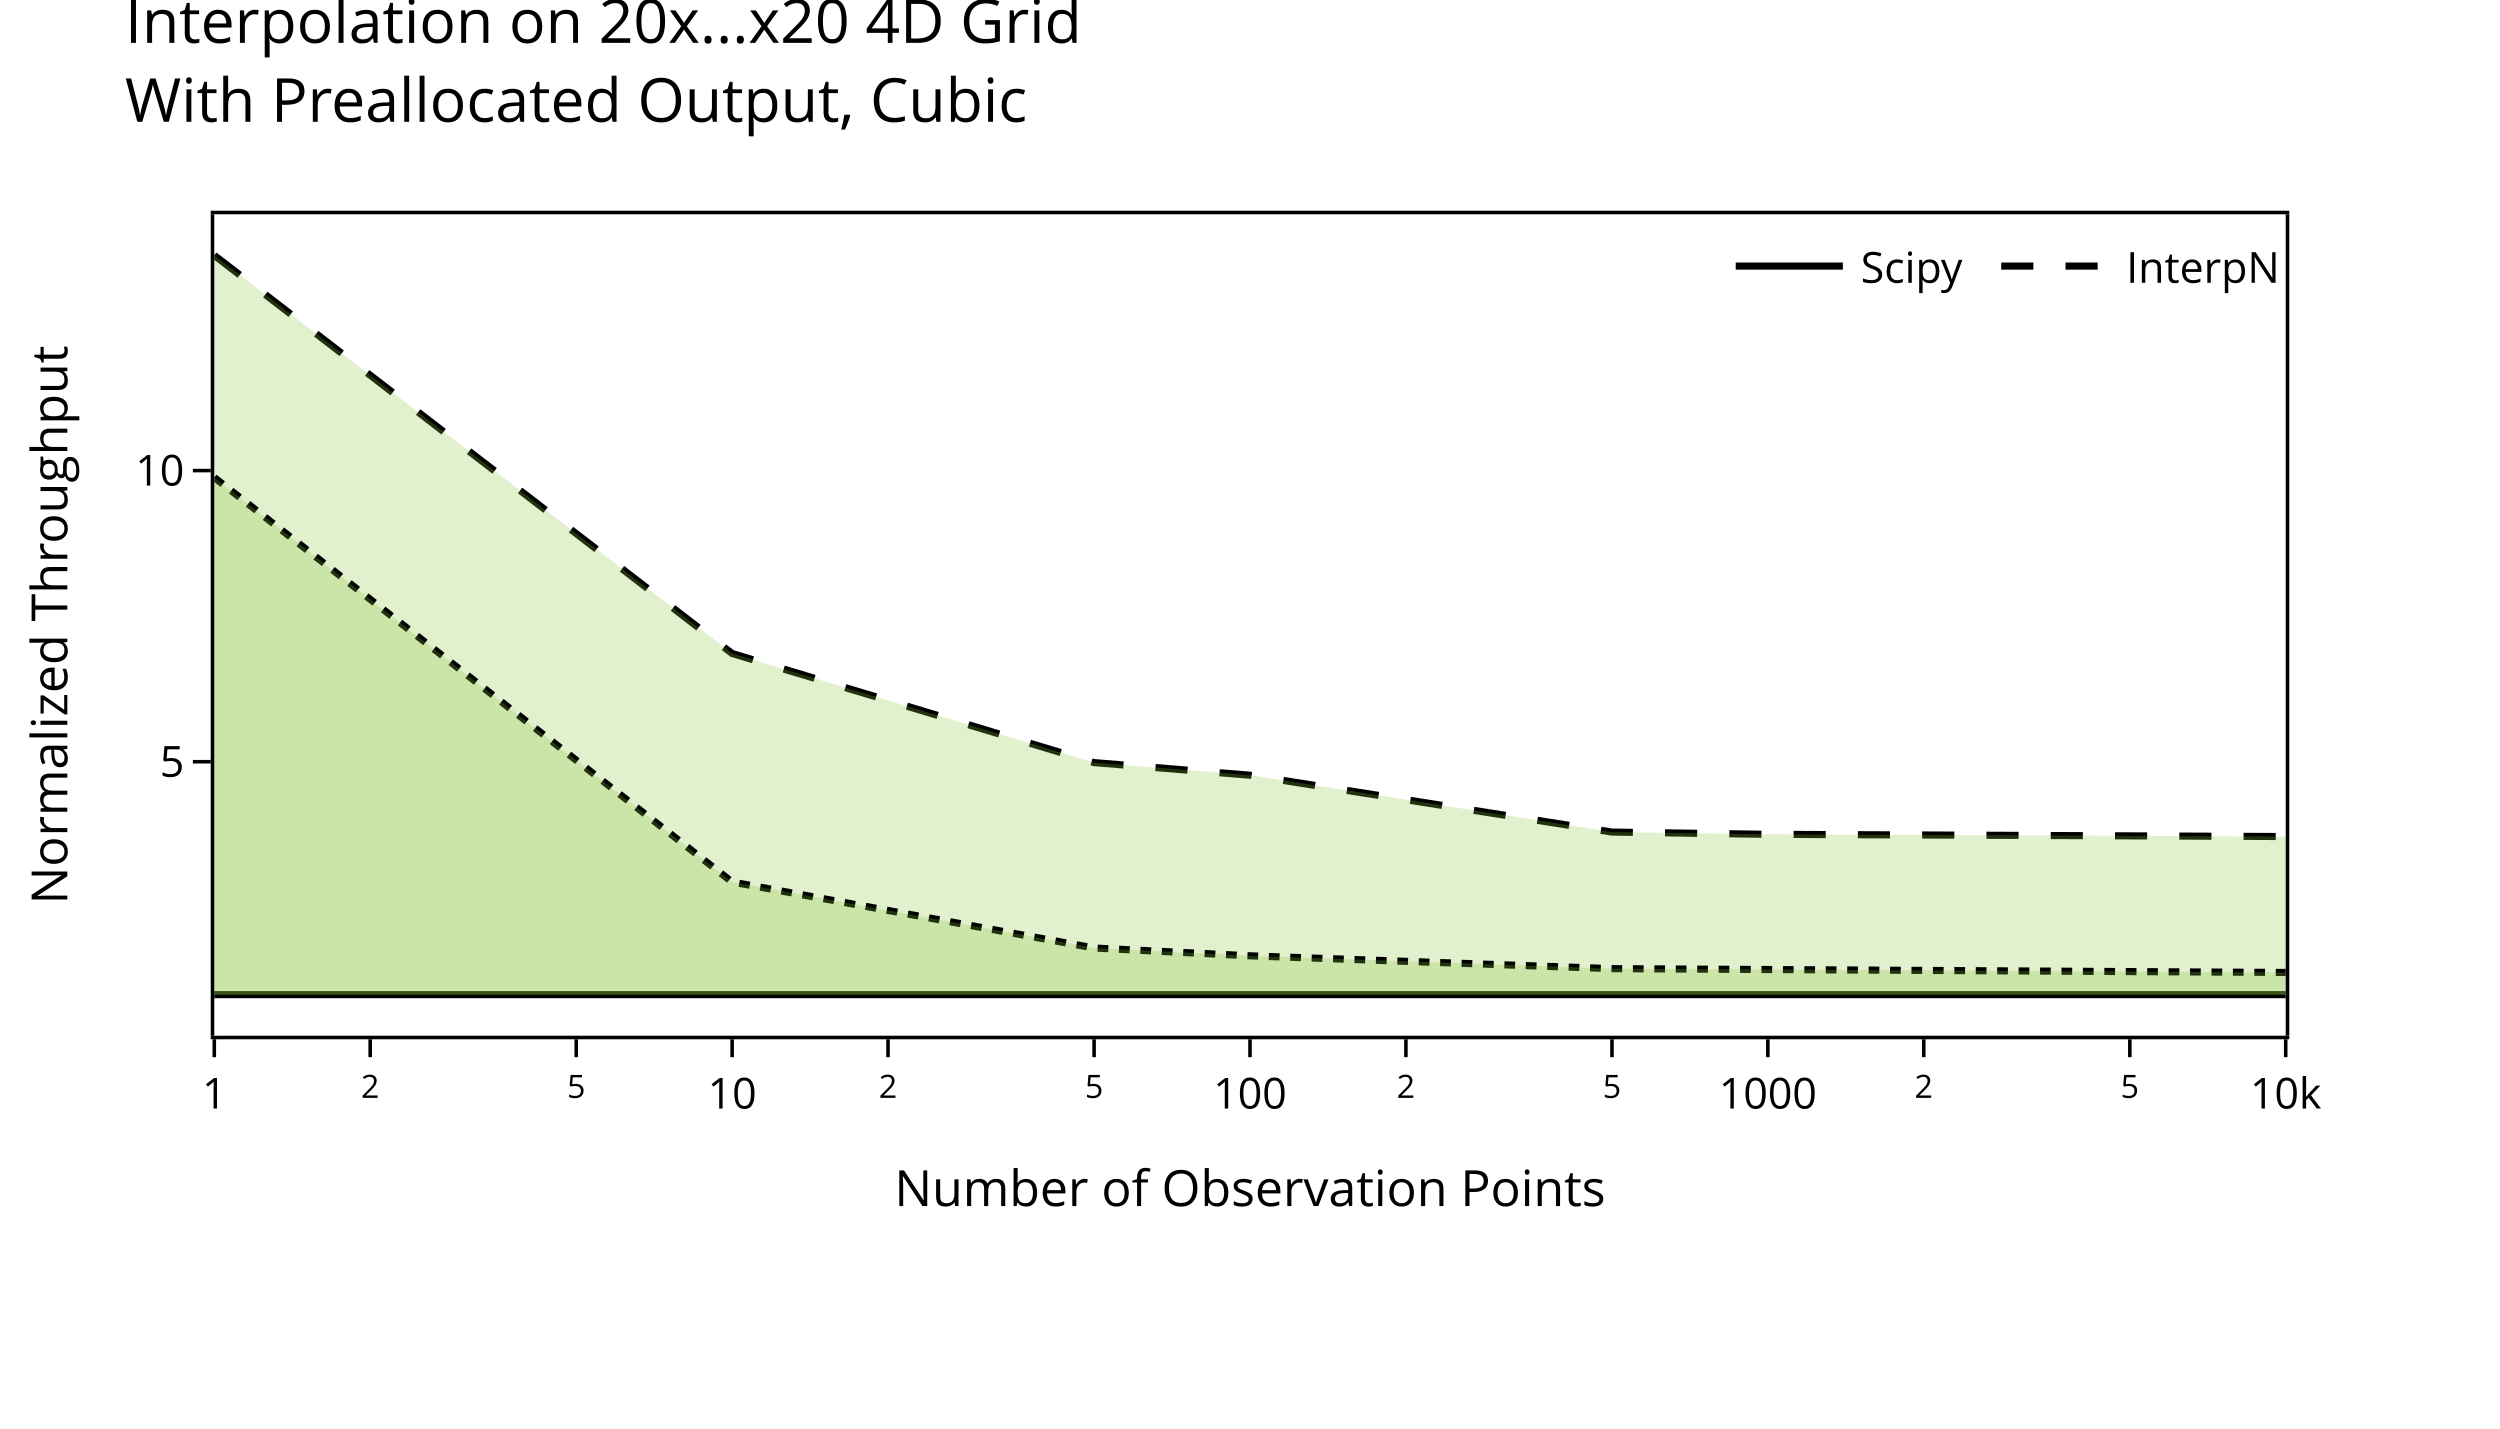
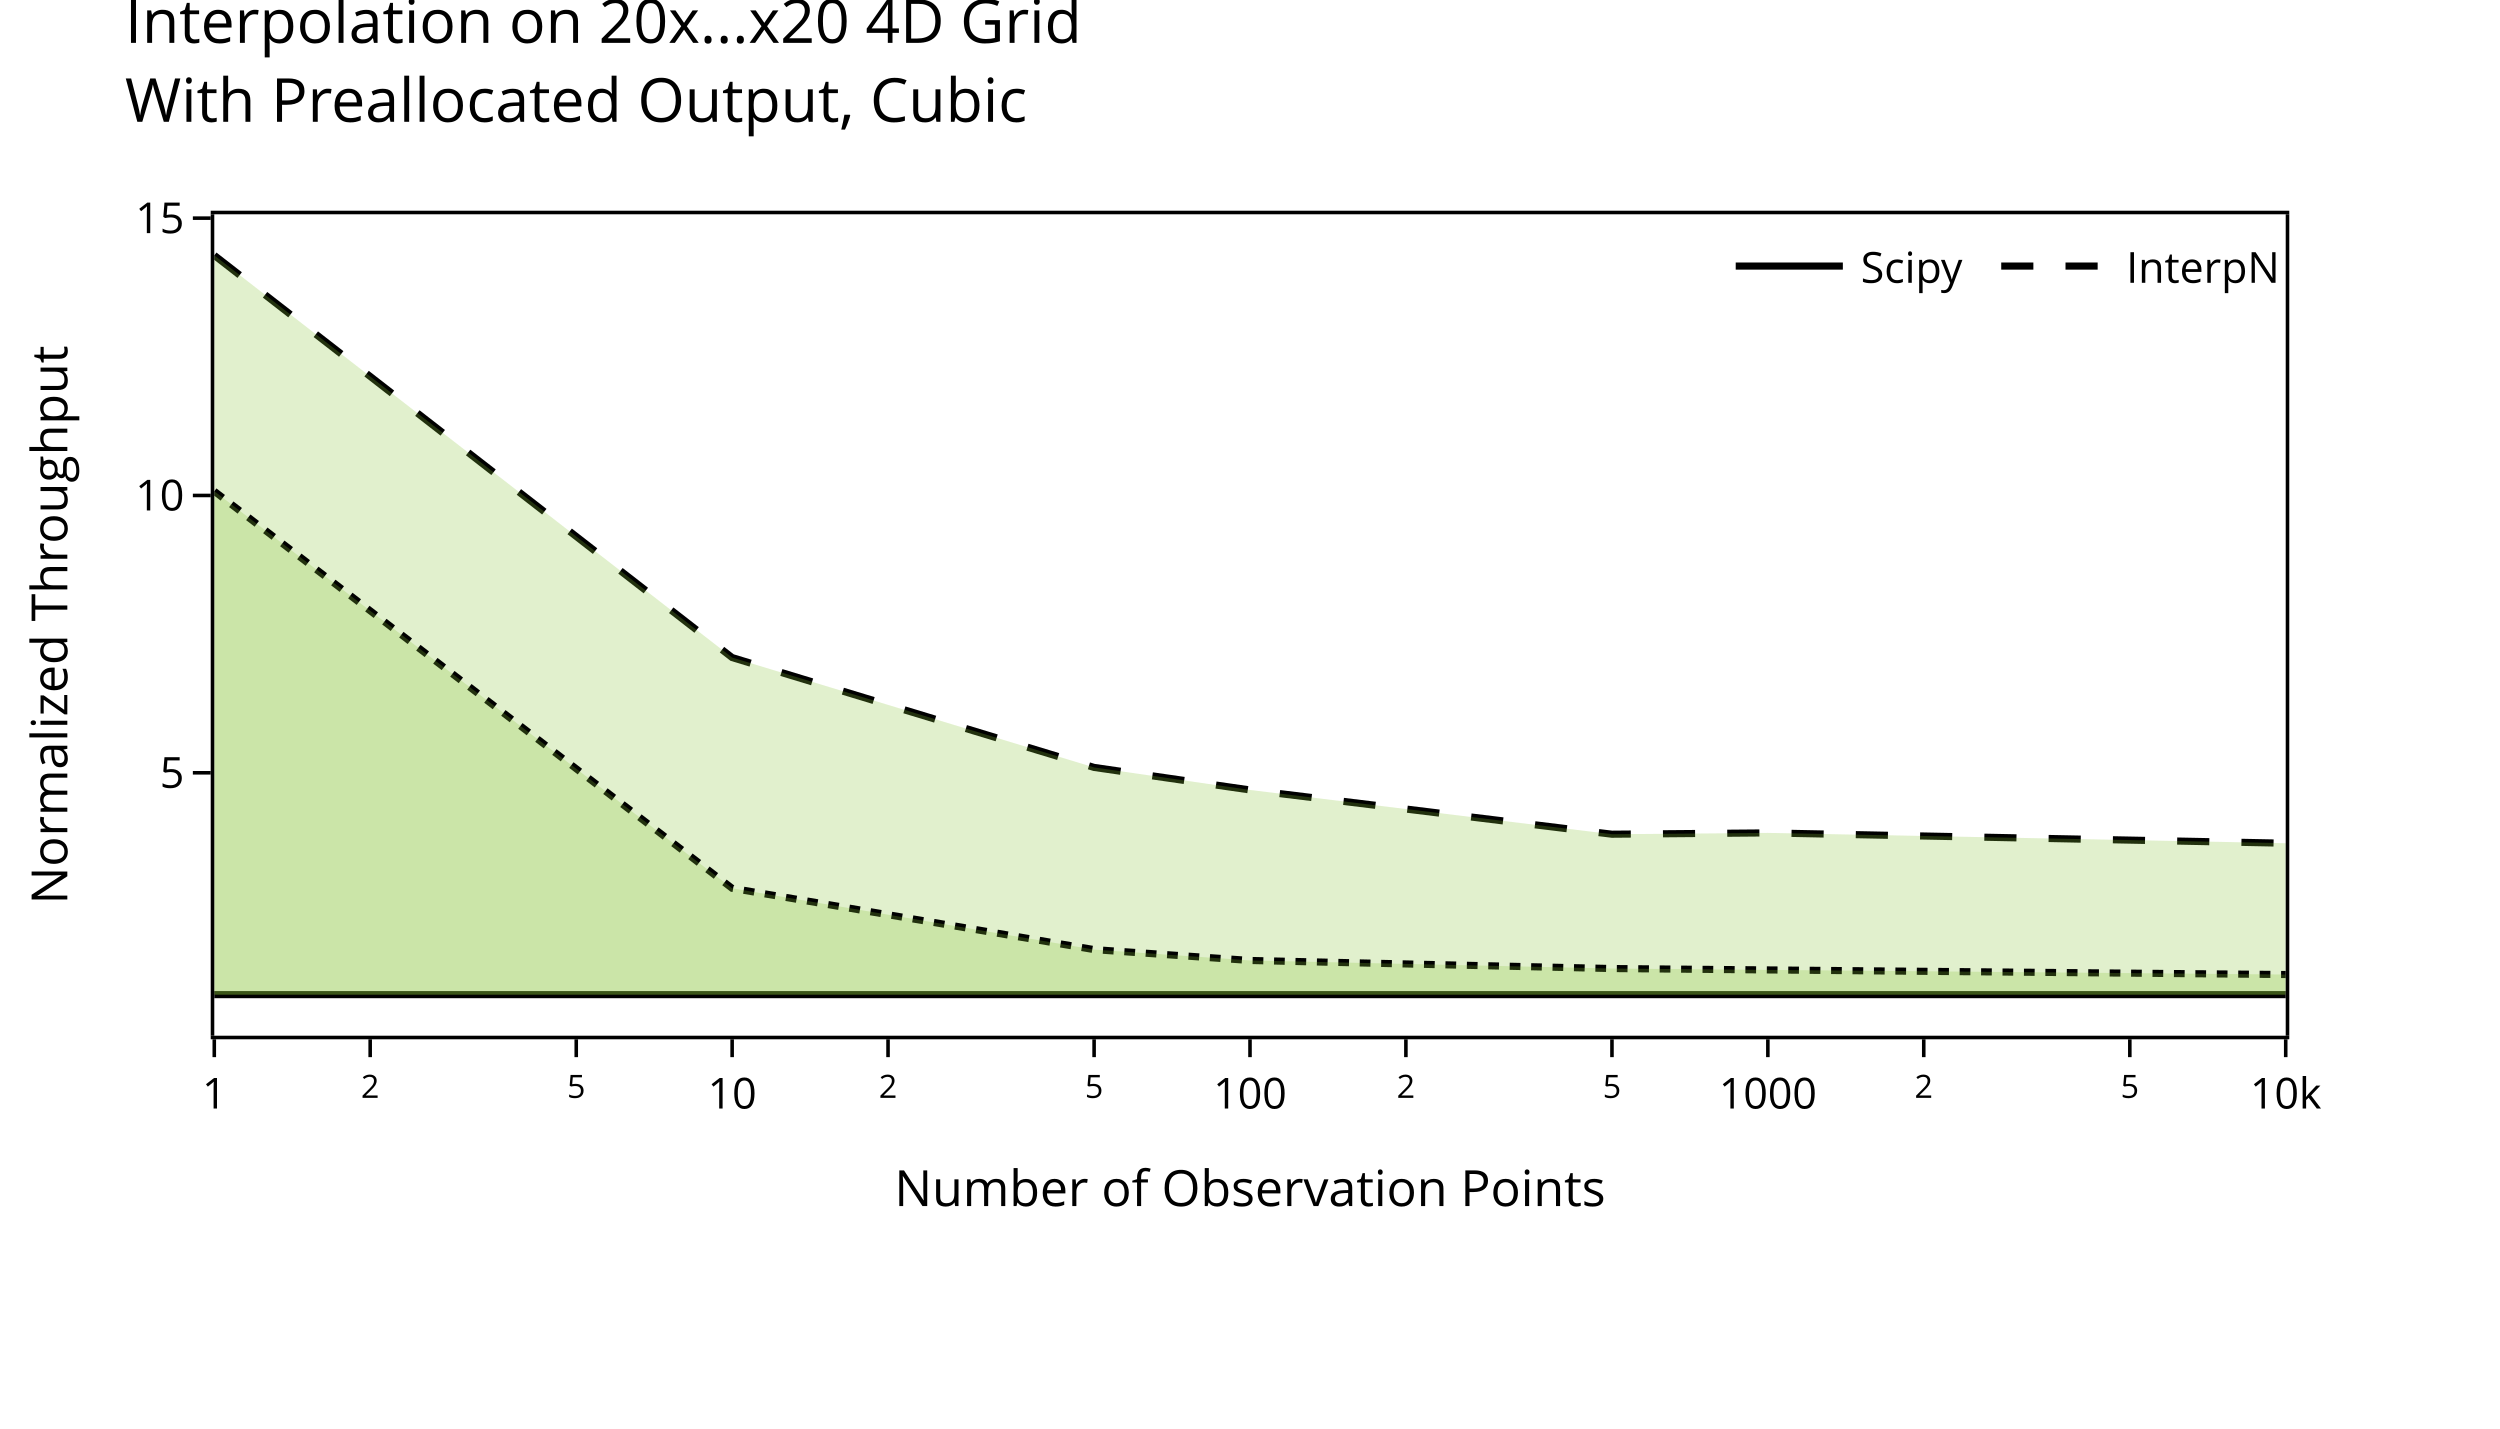
<svg xmlns="http://www.w3.org/2000/svg" class="main-svg" width="700" height="400" style="" viewBox="0 0 700 400">
  <rect x="0" y="0" width="700" height="400" style="fill: rgb(0, 0, 0); fill-opacity: 0;" />
-   <defs id="defs-10124c">
+   <defs id="defs-426833">
    <g class="clips">
-       <clipPath id="clip10124cxyplot" class="plotclip">
+       <clipPath id="clip426833xyplot" class="plotclip">
        <rect width="580" height="230" />
      </clipPath>
-       <clipPath class="axesclip" id="clip10124cx">
+       <clipPath class="axesclip" id="clip426833x">
        <rect x="60" y="0" width="580" height="400" />
      </clipPath>
-       <clipPath class="axesclip" id="clip10124cy">
+       <clipPath class="axesclip" id="clip426833y">
        <rect x="0" y="60" width="700" height="230" />
      </clipPath>
-       <clipPath class="axesclip" id="clip10124cxy">
+       <clipPath class="axesclip" id="clip426833xy">
        <rect x="60" y="60" width="580" height="230" />
      </clipPath>
    </g>
    <g class="gradients" />
    <g class="patterns" />
  </defs>
  <g class="bglayer">
    <rect class="bg" x="60" y="60" width="580" height="230" style="fill: rgb(0, 0, 0); fill-opacity: 0; stroke-width: 0;" />
  </g>
  <g class="layer-below">
    <g class="imagelayer" />
    <g class="shapelayer" />
  </g>
  <g class="cartesianlayer">
    <g class="subplot xy">
      <g class="layer-subplot">
        <g class="shapelayer" />
        <g class="imagelayer" />
      </g>
      <g class="minor-gridlayer">
        <g class="x" />
        <g class="y" />
      </g>
      <g class="gridlayer">
        <g class="x" />
        <g class="y" />
      </g>
      <g class="zerolinelayer" />
      <g class="layer-between">
        <g class="shapelayer" />
        <g class="imagelayer" />
      </g>
      <path class="xlines-below" />
      <path class="ylines-below" />
      <g class="overlines-below" />
      <g class="xaxislayer-below" />
      <g class="yaxislayer-below" />
      <g class="overaxes-below" />
      <g class="overplot">
-         <g class="xy" transform="translate(60,60)" clip-path="url(#clip10124cxyplot)">
+         <g class="xy" transform="translate(60,60)" clip-path="url(#clip426833xyplot)">
          <g class="scatterlayer mlayer">
-             <g class="trace scatter trace1e18a5" style="stroke-miterlimit: 2; opacity: 1;">
+             <g class="trace scatter trace363fbc" style="stroke-miterlimit: 2; opacity: 1;">
              <g class="fills" />
              <g class="errorbars" />
              <g class="lines">
                <path class="js-line" d="M0,218.5L580,218.5" style="vector-effect: none; fill: none; stroke: rgb(0, 0, 0); stroke-opacity: 1; stroke-width: 2px; opacity: 1;" />
              </g>
              <g class="points" />
              <g class="text" />
            </g>
-             <g class="trace scatter trace2b515f" style="stroke-miterlimit: 2; opacity: 1;">
+             <g class="trace scatter trace9b9ae2" style="stroke-miterlimit: 2; opacity: 1;">
              <g class="fills" />
              <g class="errorbars" />
              <g class="lines">
-                 <path class="js-line" d="M0,11.5L145,122.98L246.35,153.53L290,157.06L391.35,172.98L435,173.61L580,174.23" style="vector-effect: none; fill: none; stroke: rgb(0, 0, 0); stroke-opacity: 1; stroke-dasharray: 9px, 9px; stroke-width: 2px; opacity: 1;" />
-               </g>
-               <g class="points" />
-               <g class="text" />
-             </g>
-             <g class="trace scatter trace985d09" style="stroke-miterlimit: 2; opacity: 1;">
+                 <path class="js-line" d="M0,11.5L145,124.12L246.35,154.88L290,161.19L391.35,173.58L435,173.21L580,176.1" style="vector-effect: none; fill: none; stroke: rgb(0, 0, 0); stroke-opacity: 1; stroke-dasharray: 9px, 9px; stroke-width: 2px; opacity: 1;" />
+               </g>
+               <g class="points" />
+               <g class="text" />
+             </g>
+             <g class="trace scatter trace7789f5" style="stroke-miterlimit: 2; opacity: 1;">
              <g class="fills">
                <g>
-                   <path class="js-fill" d="M0,11.5L145,122.98L246.35,153.53L290,157.06L391.35,172.98L435,173.61L580,174.23L580,218.5L435,218.5L0,218.5Z" style="fill: rgb(139, 196, 59); fill-opacity: 0.25; stroke-width: 0;" />
+                   <path class="js-fill" d="M0,11.5L145,124.12L246.35,154.88L290,161.19L391.35,173.58L435,173.21L580,176.1L580,218.5L435,218.5L0,218.5Z" style="fill: rgb(139, 196, 59); fill-opacity: 0.25; stroke-width: 0;" />
                </g>
              </g>
              <g class="errorbars" />
              <g class="lines">
-                 <path class="js-line" d="M0,11.5L145,122.98L246.35,153.53L290,157.06L391.35,172.98L435,173.61L580,174.23L580,218.5L435,218.5L0,218.5" style="vector-effect: none; fill: none; stroke: rgb(0, 204, 150); stroke-opacity: 1; stroke-width: 0px; opacity: 1;" />
-               </g>
-               <g class="points" />
-               <g class="text" />
-             </g>
-             <g class="trace scatter trace89c890" style="stroke-miterlimit: 2; opacity: 1;">
+                 <path class="js-line" d="M0,11.5L145,124.12L246.35,154.88L290,161.19L391.35,173.58L435,173.21L580,176.1L580,218.5L435,218.5L0,218.5" style="vector-effect: none; fill: none; stroke: rgb(0, 204, 150); stroke-opacity: 1; stroke-width: 0px; opacity: 1;" />
+               </g>
+               <g class="points" />
+               <g class="text" />
+             </g>
+             <g class="trace scatter trace7fd0a5" style="stroke-miterlimit: 2; opacity: 1;">
              <g class="fills" />
              <g class="errorbars" />
              <g class="lines">
-                 <path class="js-line" d="M0,73.7L145,186.97L246.35,205.44L290,207.63L391.35,211.22L580,212.29" style="vector-effect: none; fill: none; stroke: rgb(0, 0, 0); stroke-opacity: 1; stroke-dasharray: 3px, 3px; stroke-width: 2px; opacity: 1;" />
-               </g>
-               <g class="points" />
-               <g class="text" />
-             </g>
-             <g class="trace scatter trace54ec80" style="stroke-miterlimit: 2; opacity: 1;">
+                 <path class="js-line" d="M0,77.55L145,188.73L246.35,205.89L290,208.93L391.35,211.19L580,212.87" style="vector-effect: none; fill: none; stroke: rgb(0, 0, 0); stroke-opacity: 1; stroke-dasharray: 3px, 3px; stroke-width: 2px; opacity: 1;" />
+               </g>
+               <g class="points" />
+               <g class="text" />
+             </g>
+             <g class="trace scatter tracefd03d6" style="stroke-miterlimit: 2; opacity: 1;">
              <g class="fills">
                <g>
-                   <path class="js-fill" d="M0,73.7L145,186.97L246.35,205.44L290,207.63L391.35,211.22L580,212.29L580,218.5L0,218.5Z" style="fill: rgb(139, 196, 59); fill-opacity: 0.25; stroke-width: 0;" />
+                   <path class="js-fill" d="M0,77.55L145,188.73L246.35,205.89L290,208.93L391.35,211.19L580,212.87L580,218.5L0,218.5Z" style="fill: rgb(139, 196, 59); fill-opacity: 0.25; stroke-width: 0;" />
                </g>
              </g>
              <g class="errorbars" />
              <g class="lines">
-                 <path class="js-line" d="M0,73.7L145,186.97L246.35,205.44L290,207.63L391.35,211.22L580,212.29L580,218.5L0,218.5" style="vector-effect: none; fill: none; stroke: rgb(255, 161, 90); stroke-opacity: 1; stroke-width: 0px; opacity: 1;" />
+                 <path class="js-line" d="M0,77.55L145,188.73L246.35,205.89L290,208.93L391.35,211.19L580,212.87L580,218.5L0,218.5" style="vector-effect: none; fill: none; stroke: rgb(255, 161, 90); stroke-opacity: 1; stroke-width: 0px; opacity: 1;" />
              </g>
              <g class="points" />
              <g class="text" />
            </g>
          </g>
        </g>
      </g>
      <path class="xlines-above crisp" d="M59,290.5H641M59,59.5H641" style="fill: none; stroke-width: 1px; stroke: rgb(0, 0, 0); stroke-opacity: 1;" />
      <path class="ylines-above crisp" d="M59.5,60V290M640.5,60V290" style="fill: none; stroke-width: 1px; stroke: rgb(0, 0, 0); stroke-opacity: 1;" />
      <g class="overlines-above" />
      <g class="xaxislayer-above">
        <path class="xtick ticks crisp" d="M0,291v5" transform="translate(60,0)" style="stroke: rgb(0, 0, 0); stroke-opacity: 1; stroke-width: 1px;" />
        <path class="xtick ticks crisp" d="M0,291v5" transform="translate(103.65,0)" style="stroke: rgb(0, 0, 0); stroke-opacity: 1; stroke-width: 1px;" />
        <path class="xtick ticks crisp" d="M0,291v5" transform="translate(161.35,0)" style="stroke: rgb(0, 0, 0); stroke-opacity: 1; stroke-width: 1px;" />
        <path class="xtick ticks crisp" d="M0,291v5" transform="translate(205,0)" style="stroke: rgb(0, 0, 0); stroke-opacity: 1; stroke-width: 1px;" />
        <path class="xtick ticks crisp" d="M0,291v5" transform="translate(248.65,0)" style="stroke: rgb(0, 0, 0); stroke-opacity: 1; stroke-width: 1px;" />
        <path class="xtick ticks crisp" d="M0,291v5" transform="translate(306.35,0)" style="stroke: rgb(0, 0, 0); stroke-opacity: 1; stroke-width: 1px;" />
        <path class="xtick ticks crisp" d="M0,291v5" transform="translate(350,0)" style="stroke: rgb(0, 0, 0); stroke-opacity: 1; stroke-width: 1px;" />
        <path class="xtick ticks crisp" d="M0,291v5" transform="translate(393.65,0)" style="stroke: rgb(0, 0, 0); stroke-opacity: 1; stroke-width: 1px;" />
        <path class="xtick ticks crisp" d="M0,291v5" transform="translate(451.35,0)" style="stroke: rgb(0, 0, 0); stroke-opacity: 1; stroke-width: 1px;" />
        <path class="xtick ticks crisp" d="M0,291v5" transform="translate(495,0)" style="stroke: rgb(0, 0, 0); stroke-opacity: 1; stroke-width: 1px;" />
        <path class="xtick ticks crisp" d="M0,291v5" transform="translate(538.65,0)" style="stroke: rgb(0, 0, 0); stroke-opacity: 1; stroke-width: 1px;" />
        <path class="xtick ticks crisp" d="M0,291v5" transform="translate(596.35,0)" style="stroke: rgb(0, 0, 0); stroke-opacity: 1; stroke-width: 1px;" />
        <path class="xtick ticks crisp" d="M0,291v5" transform="translate(640,0)" style="stroke: rgb(0, 0, 0); stroke-opacity: 1; stroke-width: 1px;" />
        <g class="xtick">
          <text text-anchor="middle" x="0" y="310.4" transform="translate(60,0)" style="font-family: 'Open Sans', verdana, arial, sans-serif; font-size: 12px; fill: rgb(0, 0, 0); fill-opacity: 1; white-space: pre; opacity: 1;">1</text>
        </g>
        <g class="xtick">
          <text text-anchor="middle" x="0" y="307.4" style="font-family: 'Open Sans', verdana, arial, sans-serif; font-size: 9px; fill: rgb(0, 0, 0); fill-opacity: 1; white-space: pre; opacity: 1;" transform="translate(103.65,0)">2</text>
        </g>
        <g class="xtick">
          <text text-anchor="middle" x="0" y="307.4" style="font-family: 'Open Sans', verdana, arial, sans-serif; font-size: 9px; fill: rgb(0, 0, 0); fill-opacity: 1; white-space: pre; opacity: 1;" transform="translate(161.35,0)">5</text>
        </g>
        <g class="xtick">
          <text text-anchor="middle" x="0" y="310.4" style="font-family: 'Open Sans', verdana, arial, sans-serif; font-size: 12px; fill: rgb(0, 0, 0); fill-opacity: 1; white-space: pre; opacity: 1;" transform="translate(205,0)">10</text>
        </g>
        <g class="xtick">
          <text text-anchor="middle" x="0" y="307.4" style="font-family: 'Open Sans', verdana, arial, sans-serif; font-size: 9px; fill: rgb(0, 0, 0); fill-opacity: 1; white-space: pre; opacity: 1;" transform="translate(248.65,0)">2</text>
        </g>
        <g class="xtick">
          <text text-anchor="middle" x="0" y="307.4" style="font-family: 'Open Sans', verdana, arial, sans-serif; font-size: 9px; fill: rgb(0, 0, 0); fill-opacity: 1; white-space: pre; opacity: 1;" transform="translate(306.35,0)">5</text>
        </g>
        <g class="xtick">
          <text text-anchor="middle" x="0" y="310.4" style="font-family: 'Open Sans', verdana, arial, sans-serif; font-size: 12px; fill: rgb(0, 0, 0); fill-opacity: 1; white-space: pre; opacity: 1;" transform="translate(350,0)">100</text>
        </g>
        <g class="xtick">
          <text text-anchor="middle" x="0" y="307.4" style="font-family: 'Open Sans', verdana, arial, sans-serif; font-size: 9px; fill: rgb(0, 0, 0); fill-opacity: 1; white-space: pre; opacity: 1;" transform="translate(393.65,0)">2</text>
        </g>
        <g class="xtick">
          <text text-anchor="middle" x="0" y="307.4" style="font-family: 'Open Sans', verdana, arial, sans-serif; font-size: 9px; fill: rgb(0, 0, 0); fill-opacity: 1; white-space: pre; opacity: 1;" transform="translate(451.35,0)">5</text>
        </g>
        <g class="xtick">
          <text text-anchor="middle" x="0" y="310.4" style="font-family: 'Open Sans', verdana, arial, sans-serif; font-size: 12px; fill: rgb(0, 0, 0); fill-opacity: 1; white-space: pre; opacity: 1;" transform="translate(495,0)">1000</text>
        </g>
        <g class="xtick">
          <text text-anchor="middle" x="0" y="307.4" style="font-family: 'Open Sans', verdana, arial, sans-serif; font-size: 9px; fill: rgb(0, 0, 0); fill-opacity: 1; white-space: pre; opacity: 1;" transform="translate(538.65,0)">2</text>
        </g>
        <g class="xtick">
          <text text-anchor="middle" x="0" y="307.4" style="font-family: 'Open Sans', verdana, arial, sans-serif; font-size: 9px; fill: rgb(0, 0, 0); fill-opacity: 1; white-space: pre; opacity: 1;" transform="translate(596.35,0)">5</text>
        </g>
        <g class="xtick">
          <text text-anchor="middle" x="0" y="310.4" style="font-family: 'Open Sans', verdana, arial, sans-serif; font-size: 12px; fill: rgb(0, 0, 0); fill-opacity: 1; white-space: pre; opacity: 1;" transform="translate(640,0)">10k</text>
        </g>
      </g>
      <g class="yaxislayer-above">
-         <path class="ytick ticks crisp" d="M59,0h-5" transform="translate(0,213.28)" style="stroke: rgb(0, 0, 0); stroke-opacity: 1; stroke-width: 1px;" />
-         <path class="ytick ticks crisp" d="M59,0h-5" transform="translate(0,131.76)" style="stroke: rgb(0, 0, 0); stroke-opacity: 1; stroke-width: 1px;" />
+         <path class="ytick ticks crisp" d="M59,0h-5" transform="translate(0,216.38)" style="stroke: rgb(0, 0, 0); stroke-opacity: 1; stroke-width: 1px;" />
+         <path class="ytick ticks crisp" d="M59,0h-5" transform="translate(0,138.73)" style="stroke: rgb(0, 0, 0); stroke-opacity: 1; stroke-width: 1px;" />
+         <path class="ytick ticks crisp" d="M59,0h-5" transform="translate(0,61.08)" style="stroke: rgb(0, 0, 0); stroke-opacity: 1; stroke-width: 1px;" />
        <g class="ytick">
-           <text text-anchor="end" x="51.6" y="4.2" transform="translate(0,213.28)" style="font-family: 'Open Sans', verdana, arial, sans-serif; font-size: 12px; fill: rgb(0, 0, 0); fill-opacity: 1; white-space: pre; opacity: 1;">5</text>
+           <text text-anchor="end" x="51.6" y="4.2" transform="translate(0,216.38)" style="font-family: 'Open Sans', verdana, arial, sans-serif; font-size: 12px; fill: rgb(0, 0, 0); fill-opacity: 1; white-space: pre; opacity: 1;">5</text>
        </g>
        <g class="ytick">
-           <text text-anchor="end" x="51.6" y="4.2" style="font-family: 'Open Sans', verdana, arial, sans-serif; font-size: 12px; fill: rgb(0, 0, 0); fill-opacity: 1; white-space: pre; opacity: 1;" transform="translate(0,131.76)">10</text>
+           <text text-anchor="end" x="51.6" y="4.2" style="font-family: 'Open Sans', verdana, arial, sans-serif; font-size: 12px; fill: rgb(0, 0, 0); fill-opacity: 1; white-space: pre; opacity: 1;" transform="translate(0,138.73)">10</text>
+         </g>
+         <g class="ytick">
+           <text text-anchor="end" x="51.6" y="4.2" style="font-family: 'Open Sans', verdana, arial, sans-serif; font-size: 12px; fill: rgb(0, 0, 0); fill-opacity: 1; white-space: pre; opacity: 1;" transform="translate(0,61.08)">15</text>
        </g>
      </g>
      <g class="overaxes-above" />
    </g>
  </g>
  <g class="polarlayer" />
  <g class="smithlayer" />
  <g class="ternarylayer" />
  <g class="geolayer" />
  <g class="funnelarealayer" />
  <g class="pielayer" />
  <g class="iciclelayer" />
  <g class="treemaplayer" />
  <g class="sunburstlayer" />
  <g class="glimages" />
-   <defs id="topdefs-10124c">
+   <defs id="topdefs-426833">
    <g class="clips" />
-     <clipPath id="legend10124c">
+     <clipPath id="legend426833">
      <rect width="159" height="29" x="0" y="0" />
    </clipPath>
  </defs>
  <g class="layer-above">
    <g class="imagelayer" />
    <g class="shapelayer" />
  </g>
  <g class="infolayer">
    <g class="legend" pointer-events="all" transform="translate(481,60)">
      <rect class="bg" shape-rendering="crispEdges" width="159" height="29" x="0" y="0" style="stroke: rgb(68, 68, 68); stroke-opacity: 1; fill: rgb(0, 0, 0); fill-opacity: 0; stroke-width: 0px;" />
-       <g class="scrollbox" transform="" clip-path="url(#legend10124c)">
+       <g class="scrollbox" transform="" clip-path="url(#legend426833)">
        <g class="groups">
          <g class="traces" transform="translate(0,14.5)" style="opacity: 1;">
            <text class="legendtext" text-anchor="start" x="40" y="4.68" style="font-family: 'Open Sans', verdana, arial, sans-serif; font-size: 12px; fill: rgb(0, 0, 0); fill-opacity: 1; white-space: pre;">Scipy</text>
            <g class="layers" style="opacity: 1;">
              <g class="legendfill" />
              <g class="legendlines">
                <path class="js-line" d="M5,0h30" style="fill: none; stroke: rgb(0, 0, 0); stroke-opacity: 1; stroke-width: 2px;" />
              </g>
              <g class="legendsymbols">
                <g class="legendpoints" />
              </g>
            </g>
            <rect class="legendtoggle" x="0" y="-9.5" width="71.844" height="19" style="fill: rgb(0, 0, 0); fill-opacity: 0;" />
          </g>
          <g class="traces" transform="translate(74.34375,14.5)" style="opacity: 1;">
            <text class="legendtext" text-anchor="start" x="40" y="4.68" style="font-family: 'Open Sans', verdana, arial, sans-serif; font-size: 12px; fill: rgb(0, 0, 0); fill-opacity: 1; white-space: pre;">InterpN</text>
            <g class="layers" style="opacity: 1;">
              <g class="legendfill" />
              <g class="legendlines">
                <path class="js-line" d="M5,0h30" style="fill: none; stroke: rgb(0, 0, 0); stroke-opacity: 1; stroke-dasharray: 9px, 9px; stroke-width: 2px;" />
              </g>
              <g class="legendsymbols">
                <g class="legendpoints" />
              </g>
            </g>
            <rect class="legendtoggle" x="0" y="-9.5" width="81.859" height="19" style="fill: rgb(0, 0, 0); fill-opacity: 0;" />
          </g>
        </g>
      </g>
      <rect class="scrollbar" rx="20" ry="3" width="0" height="0" x="0" y="0" style="fill: rgb(128, 139, 164); fill-opacity: 1;" />
    </g>
    <g class="g-gtitle">
      <text class="gtitle" x="35" y="12" text-anchor="start" dy="0.7em" style="opacity: 1; font-family: 'Open Sans', verdana, arial, sans-serif; font-size: 17px; fill: rgb(0, 0, 0); fill-opacity: 1; white-space: pre;">
        <tspan class="line" dy="0em" x="35" y="12">Interpolation on 20x...x20 4D Grid</tspan>
        <tspan class="line" dy="1.3em" x="35" y="12">With Preallocated Output, Cubic</tspan>
      </text>
    </g>
    <g class="g-xtitle">
      <text class="xtitle" x="350" y="337.706" text-anchor="middle" style="opacity: 1; font-family: 'Open Sans', verdana, arial, sans-serif; font-size: 14px; fill: rgb(0, 0, 0); fill-opacity: 1; white-space: pre;">Number of Observation Points</text>
    </g>
    <g class="g-ytitle">
      <text class="ytitle" transform="rotate(-90,18.85,175)" x="18.85" y="175" text-anchor="middle" style="opacity: 1; font-family: 'Open Sans', verdana, arial, sans-serif; font-size: 14px; fill: rgb(0, 0, 0); fill-opacity: 1; white-space: pre;">Normalized Throughput</text>
    </g>
  </g>
</svg>
